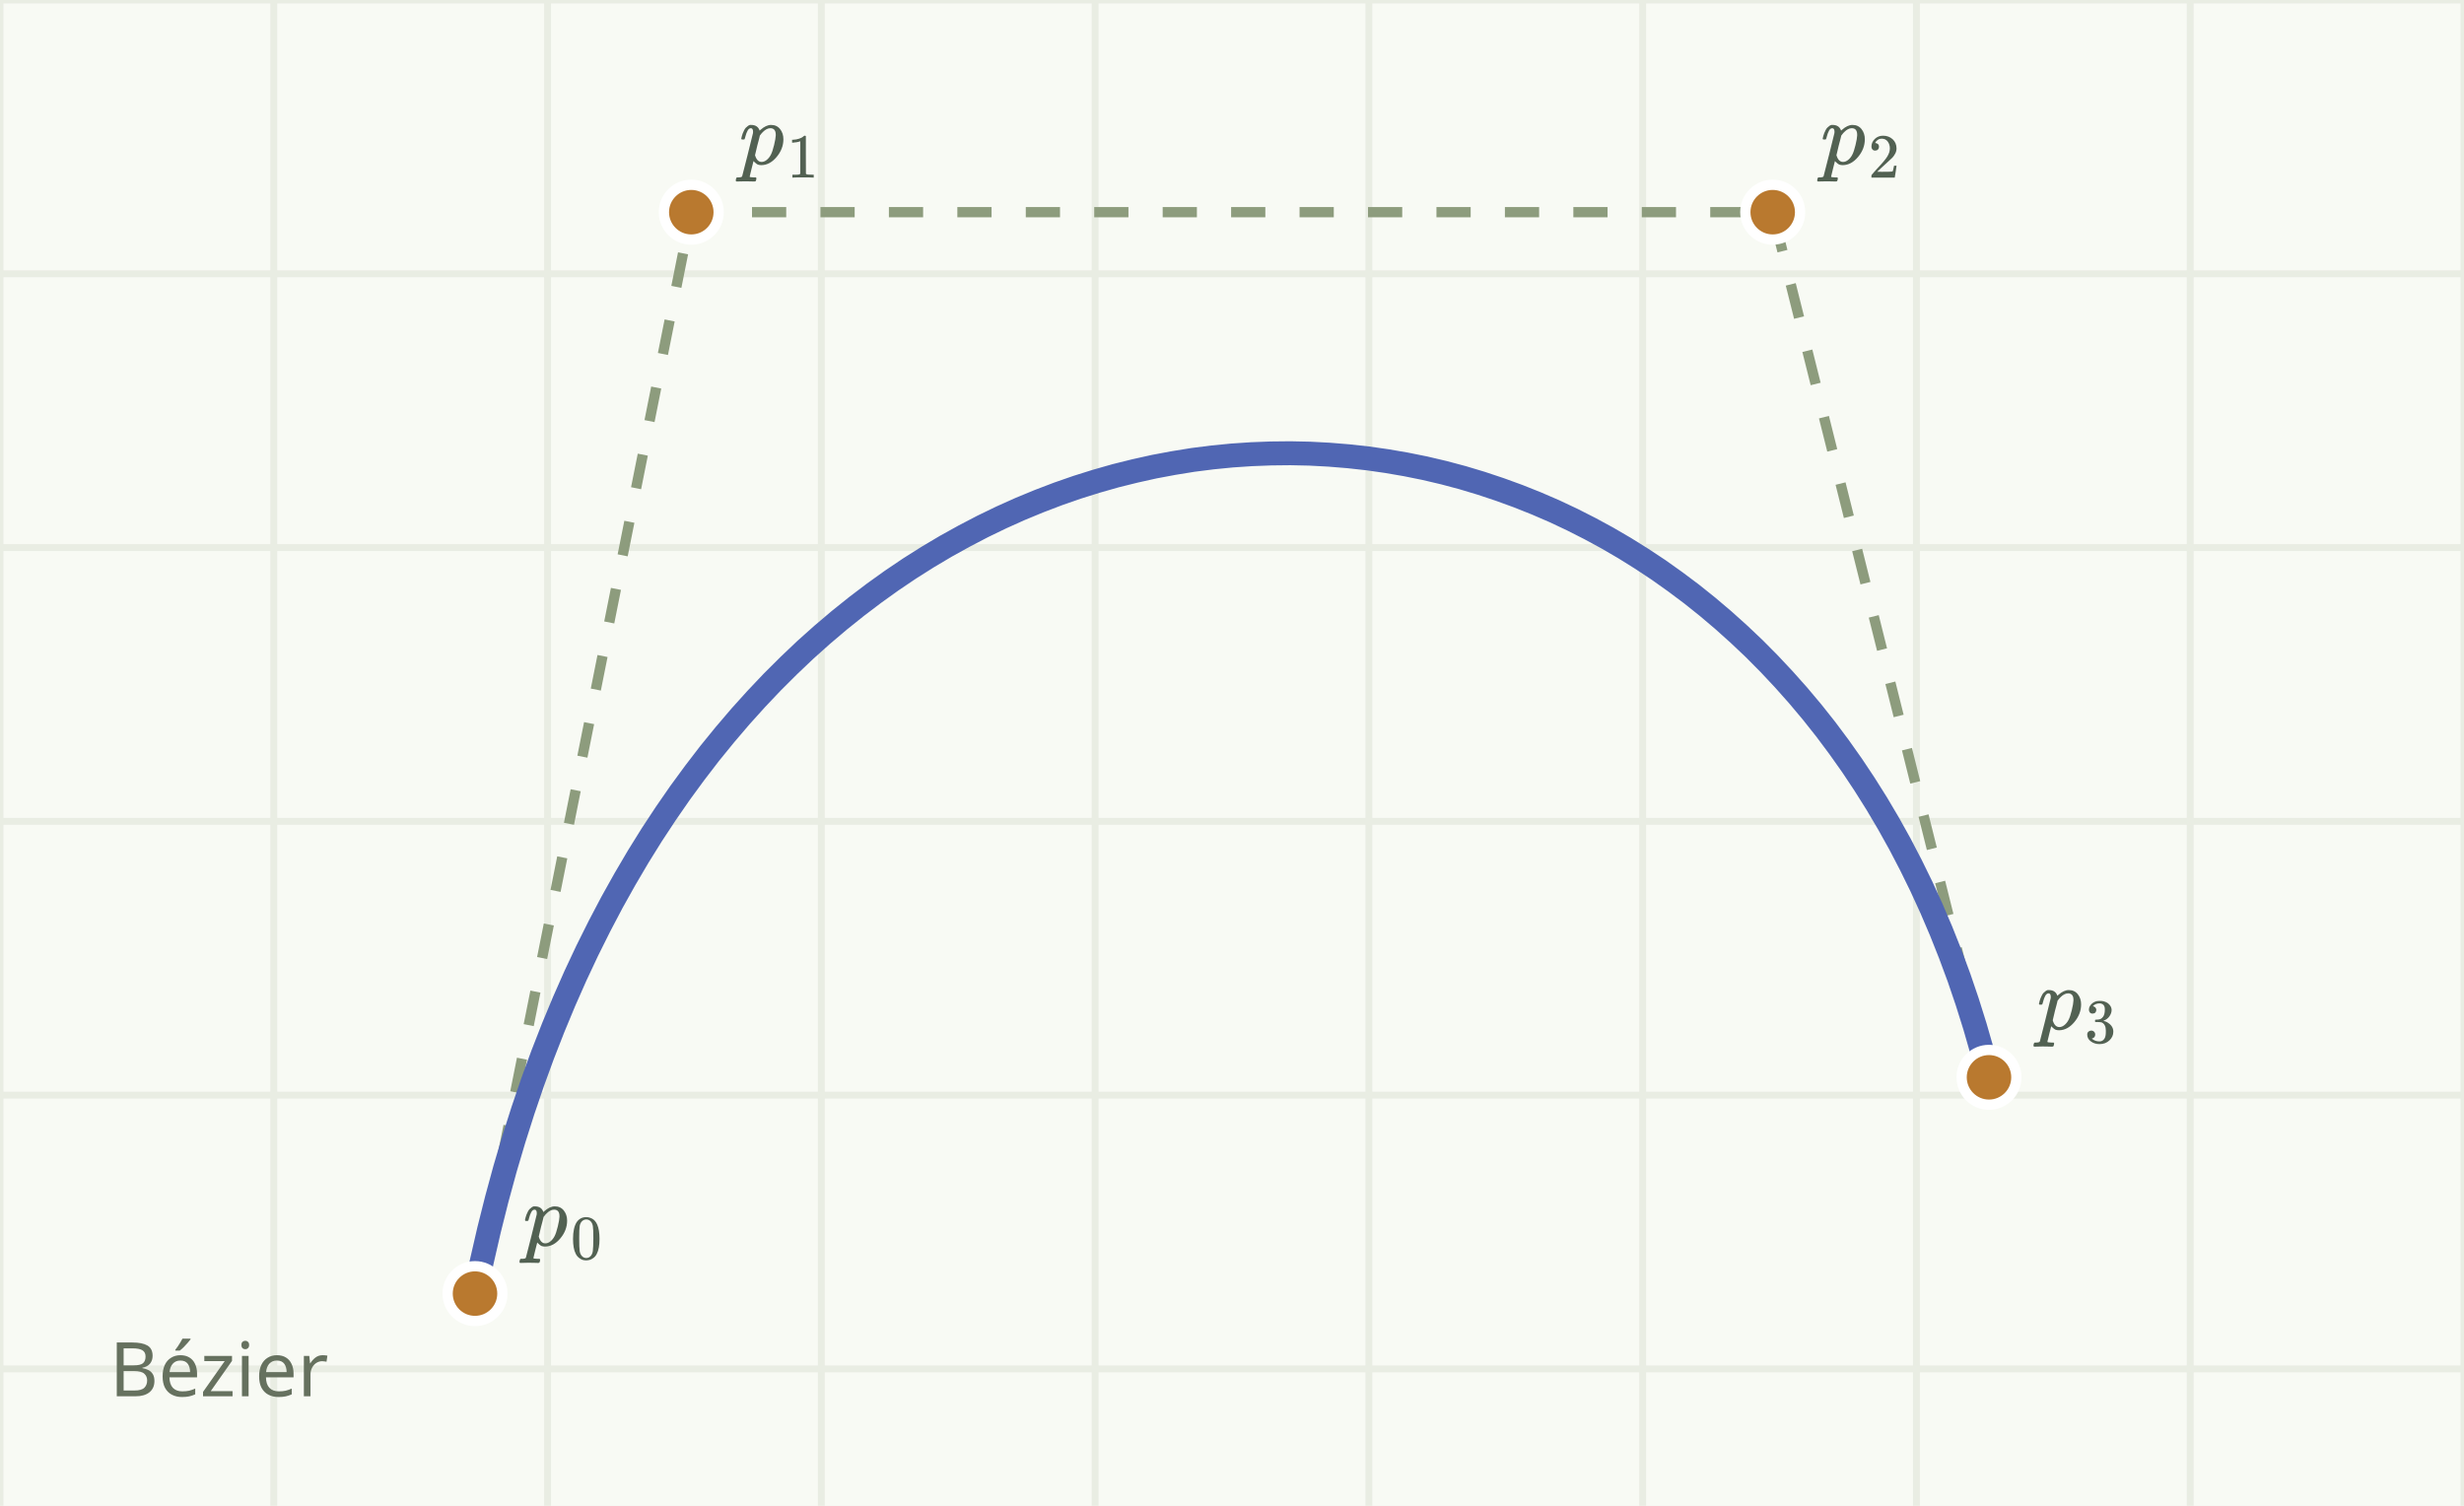
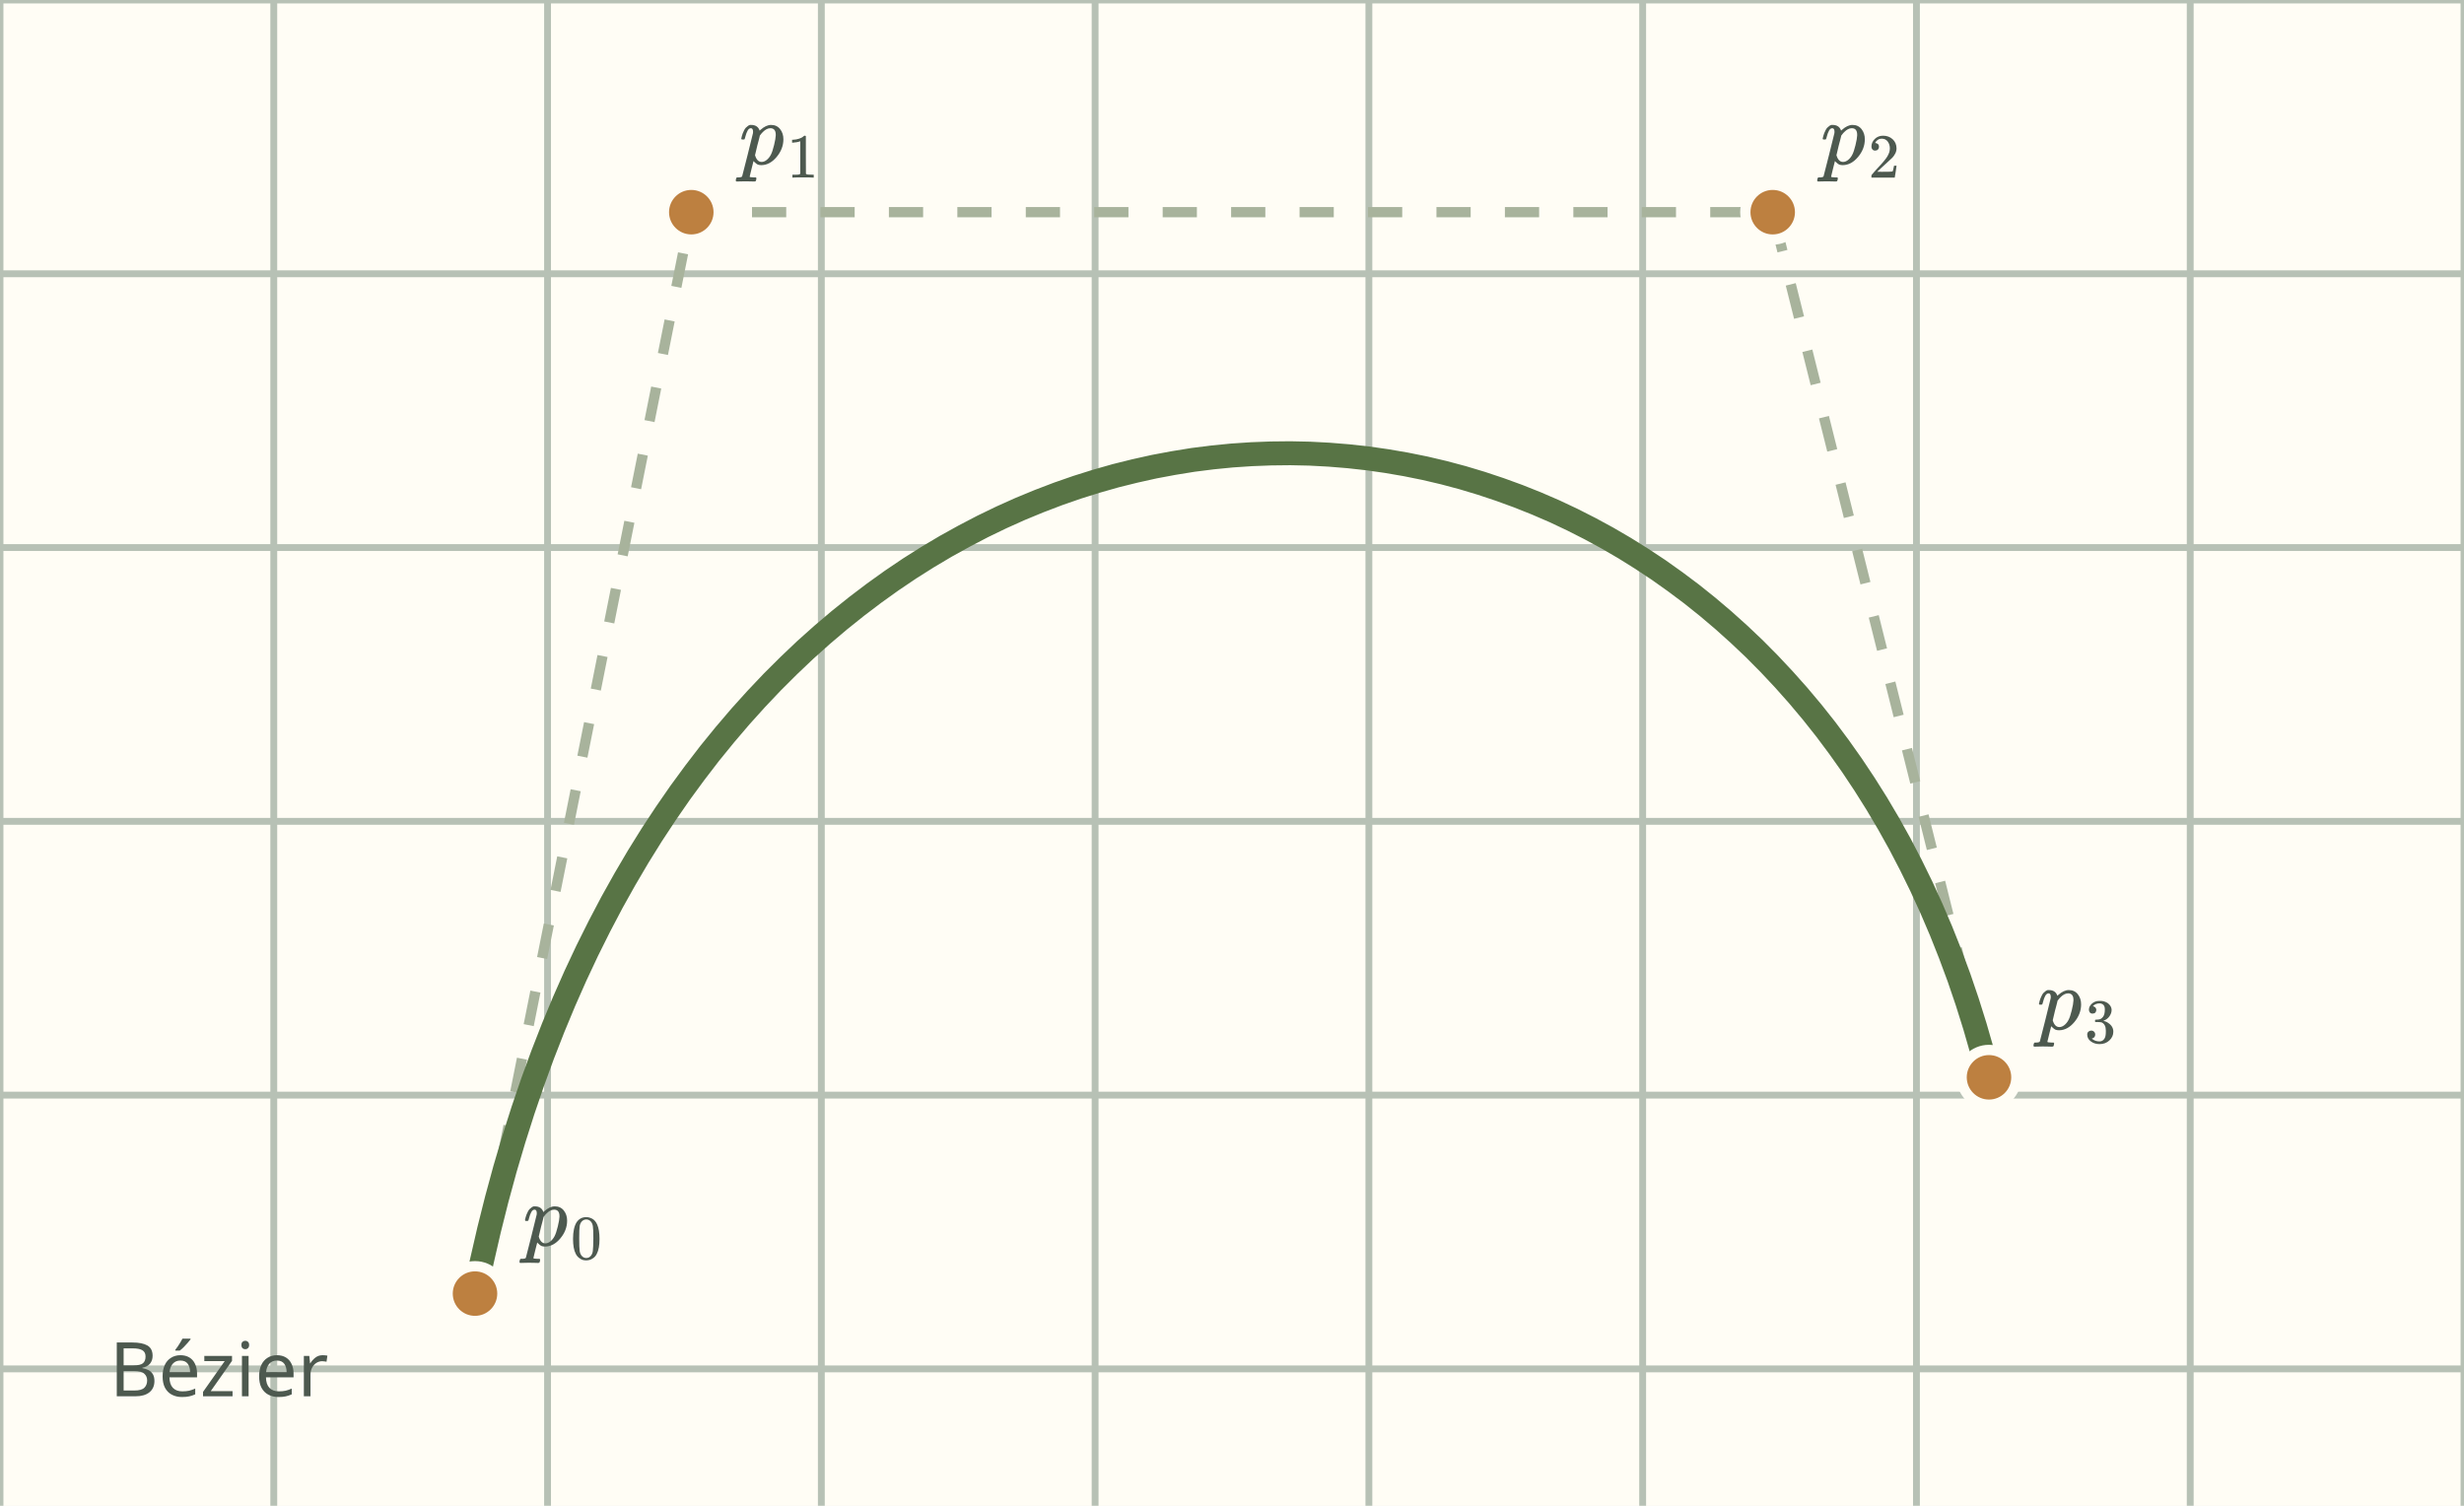
<svg xmlns="http://www.w3.org/2000/svg" viewBox="0 0 360 220" width="360" height="220">
-   <rect width="360" height="220" fill="#f8faf4" />
-   <path d="M0 0V220" stroke="#e9ede3" />
-   <path d="M40 0V220" stroke="#e9ede3" />
-   <path d="M80 0V220" stroke="#e9ede3" />
-   <path d="M120 0V220" stroke="#e9ede3" />
-   <path d="M160 0V220" stroke="#e9ede3" />
-   <path d="M200 0V220" stroke="#e9ede3" />
-   <path d="M240 0V220" stroke="#e9ede3" />
-   <path d="M280 0V220" stroke="#e9ede3" />
-   <path d="M320 0V220" stroke="#e9ede3" />
-   <path d="M360 0V220" stroke="#e9ede3" />
-   <path d="M0 0H360" stroke="#e9ede3" />
-   <path d="M0 40H360" stroke="#e9ede3" />
-   <path d="M0 80H360" stroke="#e9ede3" />
-   <path d="M0 120H360" stroke="#e9ede3" />
-   <path d="M0 160H360" stroke="#e9ede3" />
-   <path d="M0 200H360" stroke="#e9ede3" />
-   <path d="M69.40,189.00 L101.00,31.00 L259.00,31.00 L290.60,157.40" fill="none" stroke="#8d9c7d" stroke-width="1.5" stroke-dasharray="5 5" />
-   <path d="M69.40,189.00 L70.39,184.31 L71.45,179.71 L72.58,175.21 L73.78,170.80 L75.06,166.48 L76.40,162.26 L77.81,158.13 L79.28,154.10 L80.82,150.16 L82.42,146.31 L84.08,142.55 L85.80,138.89 L87.58,135.32 L89.41,131.84 L91.30,128.46 L93.24,125.16 L95.23,121.96 L97.28,118.85 L99.37,115.83 L101.51,112.91 L103.69,110.07 L105.92,107.33 L108.19,104.67 L110.50,102.11 L112.85,99.63 L115.24,97.25 L117.66,94.95 L120.12,92.75 L122.62,90.63 L125.14,88.61 L127.70,86.67 L130.28,84.82 L132.89,83.06 L135.53,81.39 L138.19,79.81 L140.88,78.32 L143.58,76.91 L146.31,75.59 L149.05,74.36 L151.81,73.22 L154.59,72.16 L157.38,71.19 L160.18,70.31 L162.99,69.51 L165.81,68.81 L168.64,68.18 L171.47,67.65 L174.31,67.19 L177.16,66.83 L180.00,66.55 L182.84,66.36 L185.69,66.25 L188.53,66.22 L191.36,66.28 L194.19,66.43 L197.01,66.66 L199.82,66.97 L202.62,67.37 L205.41,67.85 L208.19,68.41 L210.95,69.06 L213.69,69.79 L216.42,70.61 L219.12,71.51 L221.81,72.49 L224.47,73.55 L227.11,74.69 L229.72,75.92 L232.30,77.23 L234.86,78.62 L237.38,80.09 L239.88,81.65 L242.34,83.28 L244.76,85.00 L247.15,86.79 L249.50,88.67 L251.81,90.63 L254.08,92.67 L256.31,94.78 L258.49,96.98 L260.63,99.26 L262.72,101.61 L264.77,104.05 L266.76,106.56 L268.70,109.16 L270.59,111.83 L272.42,114.58 L274.20,117.41 L275.92,120.32 L277.58,123.30 L279.18,126.37 L280.72,129.51 L282.19,132.72 L283.60,136.02 L284.94,139.39 L286.22,142.84 L287.42,146.37 L288.55,149.97 L289.61,153.65 L290.60,157.40" fill="none" stroke="#5066b3" stroke-width="3.5" stroke-linecap="round" />
-   <circle cx="69.40" cy="189.00" r="4" fill="#b9792f" stroke="white" stroke-width="1.5" />
-   <svg x="76.40" y="176.25" width="12.21" height="8.27" viewBox="0 -442 939.6 636" color="#526152" overflow="visible">
+   <rect width="360" height="220" fill="#fffdf5" />
+   <path d="M0 0V220" stroke="#b7c1b5" />
+   <path d="M40 0V220" stroke="#b7c1b5" />
+   <path d="M80 0V220" stroke="#b7c1b5" />
+   <path d="M120 0V220" stroke="#b7c1b5" />
+   <path d="M160 0V220" stroke="#b7c1b5" />
+   <path d="M200 0V220" stroke="#b7c1b5" />
+   <path d="M240 0V220" stroke="#b7c1b5" />
+   <path d="M280 0V220" stroke="#b7c1b5" />
+   <path d="M320 0V220" stroke="#b7c1b5" />
+   <path d="M360 0V220" stroke="#b7c1b5" />
+   <path d="M0 0H360" stroke="#b7c1b5" />
+   <path d="M0 40H360" stroke="#b7c1b5" />
+   <path d="M0 80H360" stroke="#b7c1b5" />
+   <path d="M0 120H360" stroke="#b7c1b5" />
+   <path d="M0 160H360" stroke="#b7c1b5" />
+   <path d="M0 200H360" stroke="#b7c1b5" />
+   <path d="M69.40,189.00 L101.00,31.00 L259.00,31.00 L290.60,157.40" fill="none" stroke="#a8b39c" stroke-width="1.5" stroke-dasharray="5 5" />
+   <path d="M69.40,189.00 L70.39,184.31 L71.45,179.71 L72.58,175.21 L73.78,170.80 L75.06,166.48 L76.40,162.26 L77.81,158.13 L79.28,154.10 L80.82,150.16 L82.42,146.31 L84.08,142.55 L85.80,138.89 L87.58,135.32 L89.41,131.84 L91.30,128.46 L93.24,125.16 L95.23,121.96 L97.28,118.85 L99.37,115.83 L101.51,112.91 L103.69,110.07 L105.92,107.33 L108.19,104.67 L110.50,102.11 L112.85,99.63 L115.24,97.25 L117.66,94.95 L120.12,92.75 L122.62,90.63 L125.14,88.61 L127.70,86.67 L130.28,84.82 L132.89,83.06 L135.53,81.39 L138.19,79.81 L140.88,78.32 L143.58,76.91 L146.31,75.59 L149.05,74.36 L151.81,73.22 L154.59,72.16 L157.38,71.19 L160.18,70.31 L162.99,69.51 L165.81,68.81 L168.64,68.18 L171.47,67.65 L174.31,67.19 L177.16,66.83 L180.00,66.55 L182.84,66.36 L185.69,66.25 L188.53,66.22 L191.36,66.28 L194.19,66.43 L197.01,66.66 L199.82,66.97 L202.62,67.37 L205.41,67.85 L208.19,68.41 L210.95,69.06 L213.69,69.79 L216.42,70.61 L219.12,71.51 L221.81,72.49 L224.47,73.55 L227.11,74.69 L229.72,75.92 L232.30,77.23 L234.86,78.62 L237.38,80.09 L239.88,81.65 L242.34,83.28 L244.76,85.00 L247.15,86.79 L249.50,88.67 L251.81,90.63 L254.08,92.67 L256.31,94.78 L258.49,96.98 L260.63,99.26 L262.72,101.61 L264.77,104.05 L266.76,106.56 L268.70,109.16 L270.59,111.83 L272.42,114.58 L274.20,117.41 L275.92,120.32 L277.58,123.30 L279.18,126.37 L280.72,129.51 L282.19,132.72 L283.60,136.02 L284.94,139.39 L286.22,142.84 L287.42,146.37 L288.55,149.97 L289.61,153.65 L290.60,157.40" fill="none" stroke="#587445" stroke-width="3.5" stroke-linecap="round" />
+   <circle cx="69.40" cy="189.00" r="4" fill="#bd8040" stroke="#fffdf5" stroke-width="1.5" />
+   <svg x="76.40" y="176.25" width="12.21" height="8.27" viewBox="0 -442 939.6 636" color="#4d594f" overflow="visible">
    <g stroke="currentColor" fill="currentColor" stroke-width="0" transform="scale(1,-1)">
      <g>
        <g>
          <g>
            <path d="M23 287Q24 290 25 295T30 317T40 348T55 381T75 411T101 433T134 442Q209 442 230 378L240 387Q302 442 358 442Q423 442 460 395T497 281Q497 173 421 82T249 -10Q227 -10 210 -4Q199 1 187 11T168 28L161 36Q160 35 139 -51T118 -138Q118 -144 126 -145T163 -148H188Q194 -155 194 -157T191 -175Q188 -187 185 -190T172 -194Q170 -194 161 -194T127 -193T65 -192Q-5 -192 -24 -194H-32Q-39 -187 -39 -183Q-37 -156 -26 -148H-6Q28 -147 33 -136Q36 -130 94 103T155 350Q156 355 156 364Q156 405 131 405Q109 405 94 377T71 316T59 280Q57 278 43 278H29Q23 284 23 287ZM178 102Q200 26 252 26Q282 26 310 49T356 107Q374 141 392 215T411 325V331Q411 405 350 405Q339 405 328 402T306 393T286 380T269 365T254 350T243 336T235 326L232 322Q232 321 229 308T218 264T204 212Q178 106 178 102Z" />
          </g>
          <g transform="translate(536,-150) scale(0.707)">
            <g>
              <path d="M96 585Q152 666 249 666Q297 666 345 640T423 548Q460 465 460 320Q460 165 417 83Q397 41 362 16T301 -15T250 -22Q224 -22 198 -16T137 16T82 83Q39 165 39 320Q39 494 96 585ZM321 597Q291 629 250 629Q208 629 178 597Q153 571 145 525T137 333Q137 175 145 125T181 46Q209 16 250 16Q290 16 318 46Q347 76 354 130T362 333Q362 478 354 524T321 597Z" />
            </g>
          </g>
        </g>
      </g>
    </g>
  </svg>
-   <circle cx="101.00" cy="31.00" r="4" fill="#b9792f" stroke="white" stroke-width="1.5" />
-   <svg x="108.00" y="18.25" width="12.21" height="8.27" viewBox="0 -442 939.6 636" color="#526152" overflow="visible">
+   <circle cx="101.00" cy="31.00" r="4" fill="#bd8040" stroke="#fffdf5" stroke-width="1.5" />
+   <svg x="108.00" y="18.25" width="12.21" height="8.27" viewBox="0 -442 939.6 636" color="#4d594f" overflow="visible">
    <g stroke="currentColor" fill="currentColor" stroke-width="0" transform="scale(1,-1)">
      <g>
        <g>
          <g>
            <path d="M23 287Q24 290 25 295T30 317T40 348T55 381T75 411T101 433T134 442Q209 442 230 378L240 387Q302 442 358 442Q423 442 460 395T497 281Q497 173 421 82T249 -10Q227 -10 210 -4Q199 1 187 11T168 28L161 36Q160 35 139 -51T118 -138Q118 -144 126 -145T163 -148H188Q194 -155 194 -157T191 -175Q188 -187 185 -190T172 -194Q170 -194 161 -194T127 -193T65 -192Q-5 -192 -24 -194H-32Q-39 -187 -39 -183Q-37 -156 -26 -148H-6Q28 -147 33 -136Q36 -130 94 103T155 350Q156 355 156 364Q156 405 131 405Q109 405 94 377T71 316T59 280Q57 278 43 278H29Q23 284 23 287ZM178 102Q200 26 252 26Q282 26 310 49T356 107Q374 141 392 215T411 325V331Q411 405 350 405Q339 405 328 402T306 393T286 380T269 365T254 350T243 336T235 326L232 322Q232 321 229 308T218 264T204 212Q178 106 178 102Z" />
          </g>
          <g transform="translate(536,-150) scale(0.707)">
            <g>
              <path d="M213 578L200 573Q186 568 160 563T102 556H83V602H102Q149 604 189 617T245 641T273 663Q275 666 285 666Q294 666 302 660V361L303 61Q310 54 315 52T339 48T401 46H427V0H416Q395 3 257 3Q121 3 100 0H88V46H114Q136 46 152 46T177 47T193 50T201 52T207 57T213 61V578Z" />
            </g>
          </g>
        </g>
      </g>
    </g>
  </svg>
-   <circle cx="259.00" cy="31.00" r="4" fill="#b9792f" stroke="white" stroke-width="1.5" />
-   <svg x="266.00" y="18.25" width="12.21" height="8.27" viewBox="0 -442 939.6 636" color="#526152" overflow="visible">
+   <circle cx="259.00" cy="31.00" r="4" fill="#bd8040" stroke="#fffdf5" stroke-width="1.5" />
+   <svg x="266.00" y="18.25" width="12.21" height="8.27" viewBox="0 -442 939.6 636" color="#4d594f" overflow="visible">
    <g stroke="currentColor" fill="currentColor" stroke-width="0" transform="scale(1,-1)">
      <g>
        <g>
          <g>
            <path d="M23 287Q24 290 25 295T30 317T40 348T55 381T75 411T101 433T134 442Q209 442 230 378L240 387Q302 442 358 442Q423 442 460 395T497 281Q497 173 421 82T249 -10Q227 -10 210 -4Q199 1 187 11T168 28L161 36Q160 35 139 -51T118 -138Q118 -144 126 -145T163 -148H188Q194 -155 194 -157T191 -175Q188 -187 185 -190T172 -194Q170 -194 161 -194T127 -193T65 -192Q-5 -192 -24 -194H-32Q-39 -187 -39 -183Q-37 -156 -26 -148H-6Q28 -147 33 -136Q36 -130 94 103T155 350Q156 355 156 364Q156 405 131 405Q109 405 94 377T71 316T59 280Q57 278 43 278H29Q23 284 23 287ZM178 102Q200 26 252 26Q282 26 310 49T356 107Q374 141 392 215T411 325V331Q411 405 350 405Q339 405 328 402T306 393T286 380T269 365T254 350T243 336T235 326L232 322Q232 321 229 308T218 264T204 212Q178 106 178 102Z" />
          </g>
          <g transform="translate(536,-150) scale(0.707)">
            <g>
              <path d="M109 429Q82 429 66 447T50 491Q50 562 103 614T235 666Q326 666 387 610T449 465Q449 422 429 383T381 315T301 241Q265 210 201 149L142 93L218 92Q375 92 385 97Q392 99 409 186V189H449V186Q448 183 436 95T421 3V0H50V19V31Q50 38 56 46T86 81Q115 113 136 137Q145 147 170 174T204 211T233 244T261 278T284 308T305 340T320 369T333 401T340 431T343 464Q343 527 309 573T212 619Q179 619 154 602T119 569T109 550Q109 549 114 549Q132 549 151 535T170 489Q170 464 154 447T109 429Z" />
            </g>
          </g>
        </g>
      </g>
    </g>
  </svg>
-   <circle cx="290.60" cy="157.40" r="4" fill="#b9792f" stroke="white" stroke-width="1.5" />
-   <svg x="297.60" y="144.65" width="12.21" height="8.27" viewBox="0 -442 939.6 636" color="#526152" overflow="visible">
+   <circle cx="290.60" cy="157.40" r="4" fill="#bd8040" stroke="#fffdf5" stroke-width="1.5" />
+   <svg x="297.60" y="144.65" width="12.21" height="8.27" viewBox="0 -442 939.6 636" color="#4d594f" overflow="visible">
    <g stroke="currentColor" fill="currentColor" stroke-width="0" transform="scale(1,-1)">
      <g>
        <g>
          <g>
            <path d="M23 287Q24 290 25 295T30 317T40 348T55 381T75 411T101 433T134 442Q209 442 230 378L240 387Q302 442 358 442Q423 442 460 395T497 281Q497 173 421 82T249 -10Q227 -10 210 -4Q199 1 187 11T168 28L161 36Q160 35 139 -51T118 -138Q118 -144 126 -145T163 -148H188Q194 -155 194 -157T191 -175Q188 -187 185 -190T172 -194Q170 -194 161 -194T127 -193T65 -192Q-5 -192 -24 -194H-32Q-39 -187 -39 -183Q-37 -156 -26 -148H-6Q28 -147 33 -136Q36 -130 94 103T155 350Q156 355 156 364Q156 405 131 405Q109 405 94 377T71 316T59 280Q57 278 43 278H29Q23 284 23 287ZM178 102Q200 26 252 26Q282 26 310 49T356 107Q374 141 392 215T411 325V331Q411 405 350 405Q339 405 328 402T306 393T286 380T269 365T254 350T243 336T235 326L232 322Q232 321 229 308T218 264T204 212Q178 106 178 102Z" />
          </g>
          <g transform="translate(536,-150) scale(0.707)">
            <g>
              <path d="M127 463Q100 463 85 480T69 524Q69 579 117 622T233 665Q268 665 277 664Q351 652 390 611T430 522Q430 470 396 421T302 350L299 348Q299 347 308 345T337 336T375 315Q457 262 457 175Q457 96 395 37T238 -22Q158 -22 100 21T42 130Q42 158 60 175T105 193Q133 193 151 175T169 130Q169 119 166 110T159 94T148 82T136 74T126 70T118 67L114 66Q165 21 238 21Q293 21 321 74Q338 107 338 175V195Q338 290 274 322Q259 328 213 329L171 330L168 332Q166 335 166 348Q166 366 174 366Q202 366 232 371Q266 376 294 413T322 525V533Q322 590 287 612Q265 626 240 626Q208 626 181 615T143 592T132 580H135Q138 579 143 578T153 573T165 566T175 555T183 540T186 520Q186 498 172 481T127 463Z" />
            </g>
          </g>
        </g>
      </g>
    </g>
  </svg>
-   <text x="16" y="204" font-family="system-ui,sans-serif" font-size="11" fill="#66715f">Bézier</text>
+   <text x="16" y="204" font-family="system-ui,sans-serif" font-size="11" fill="#4d594f">Bézier</text>
</svg>
